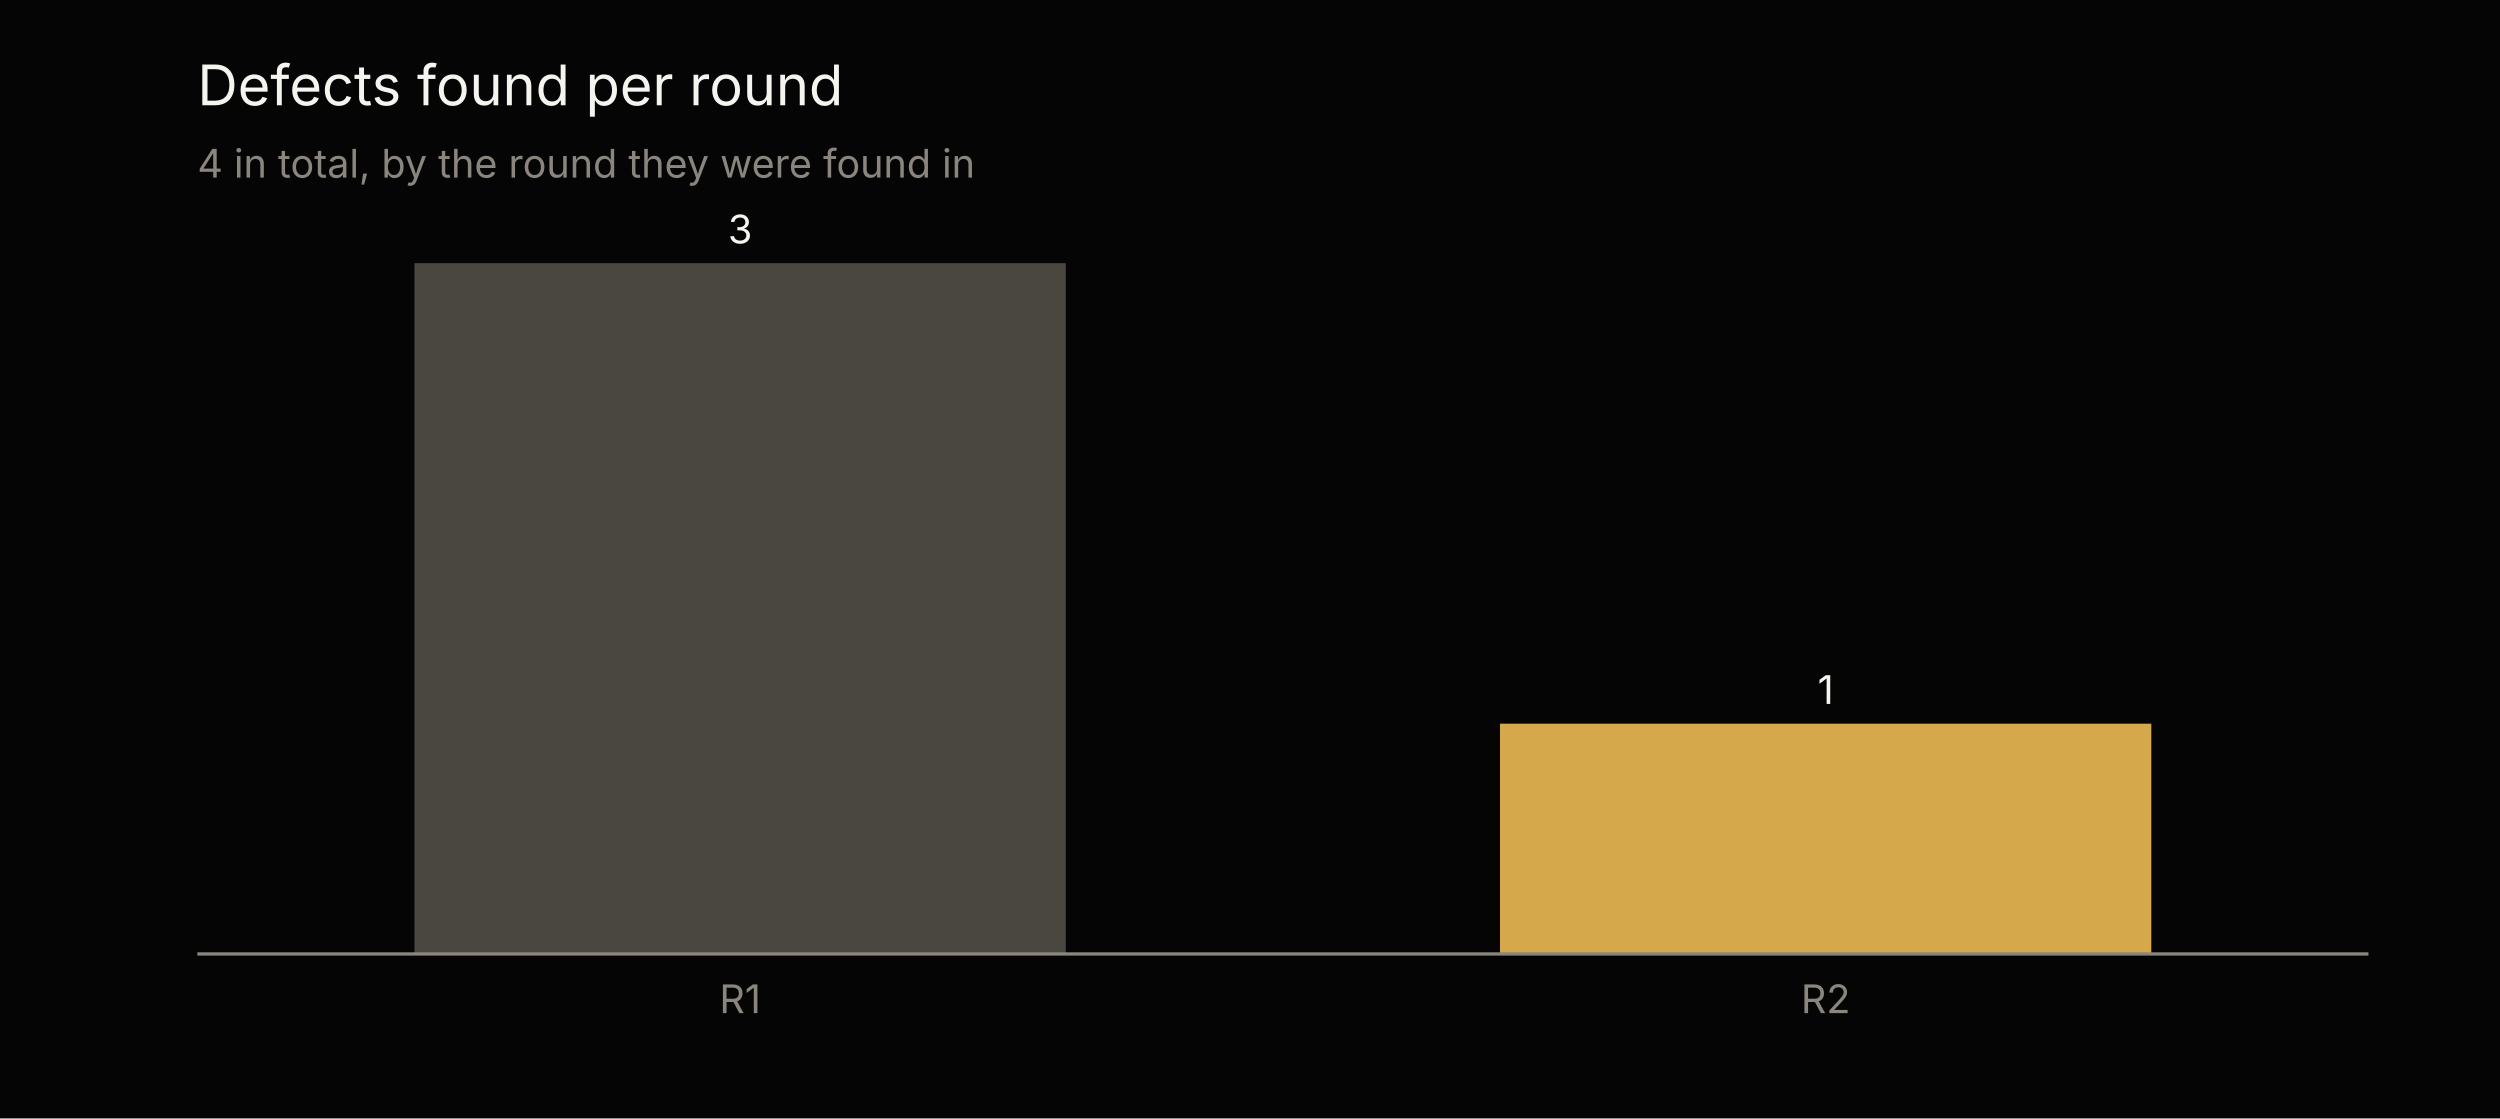
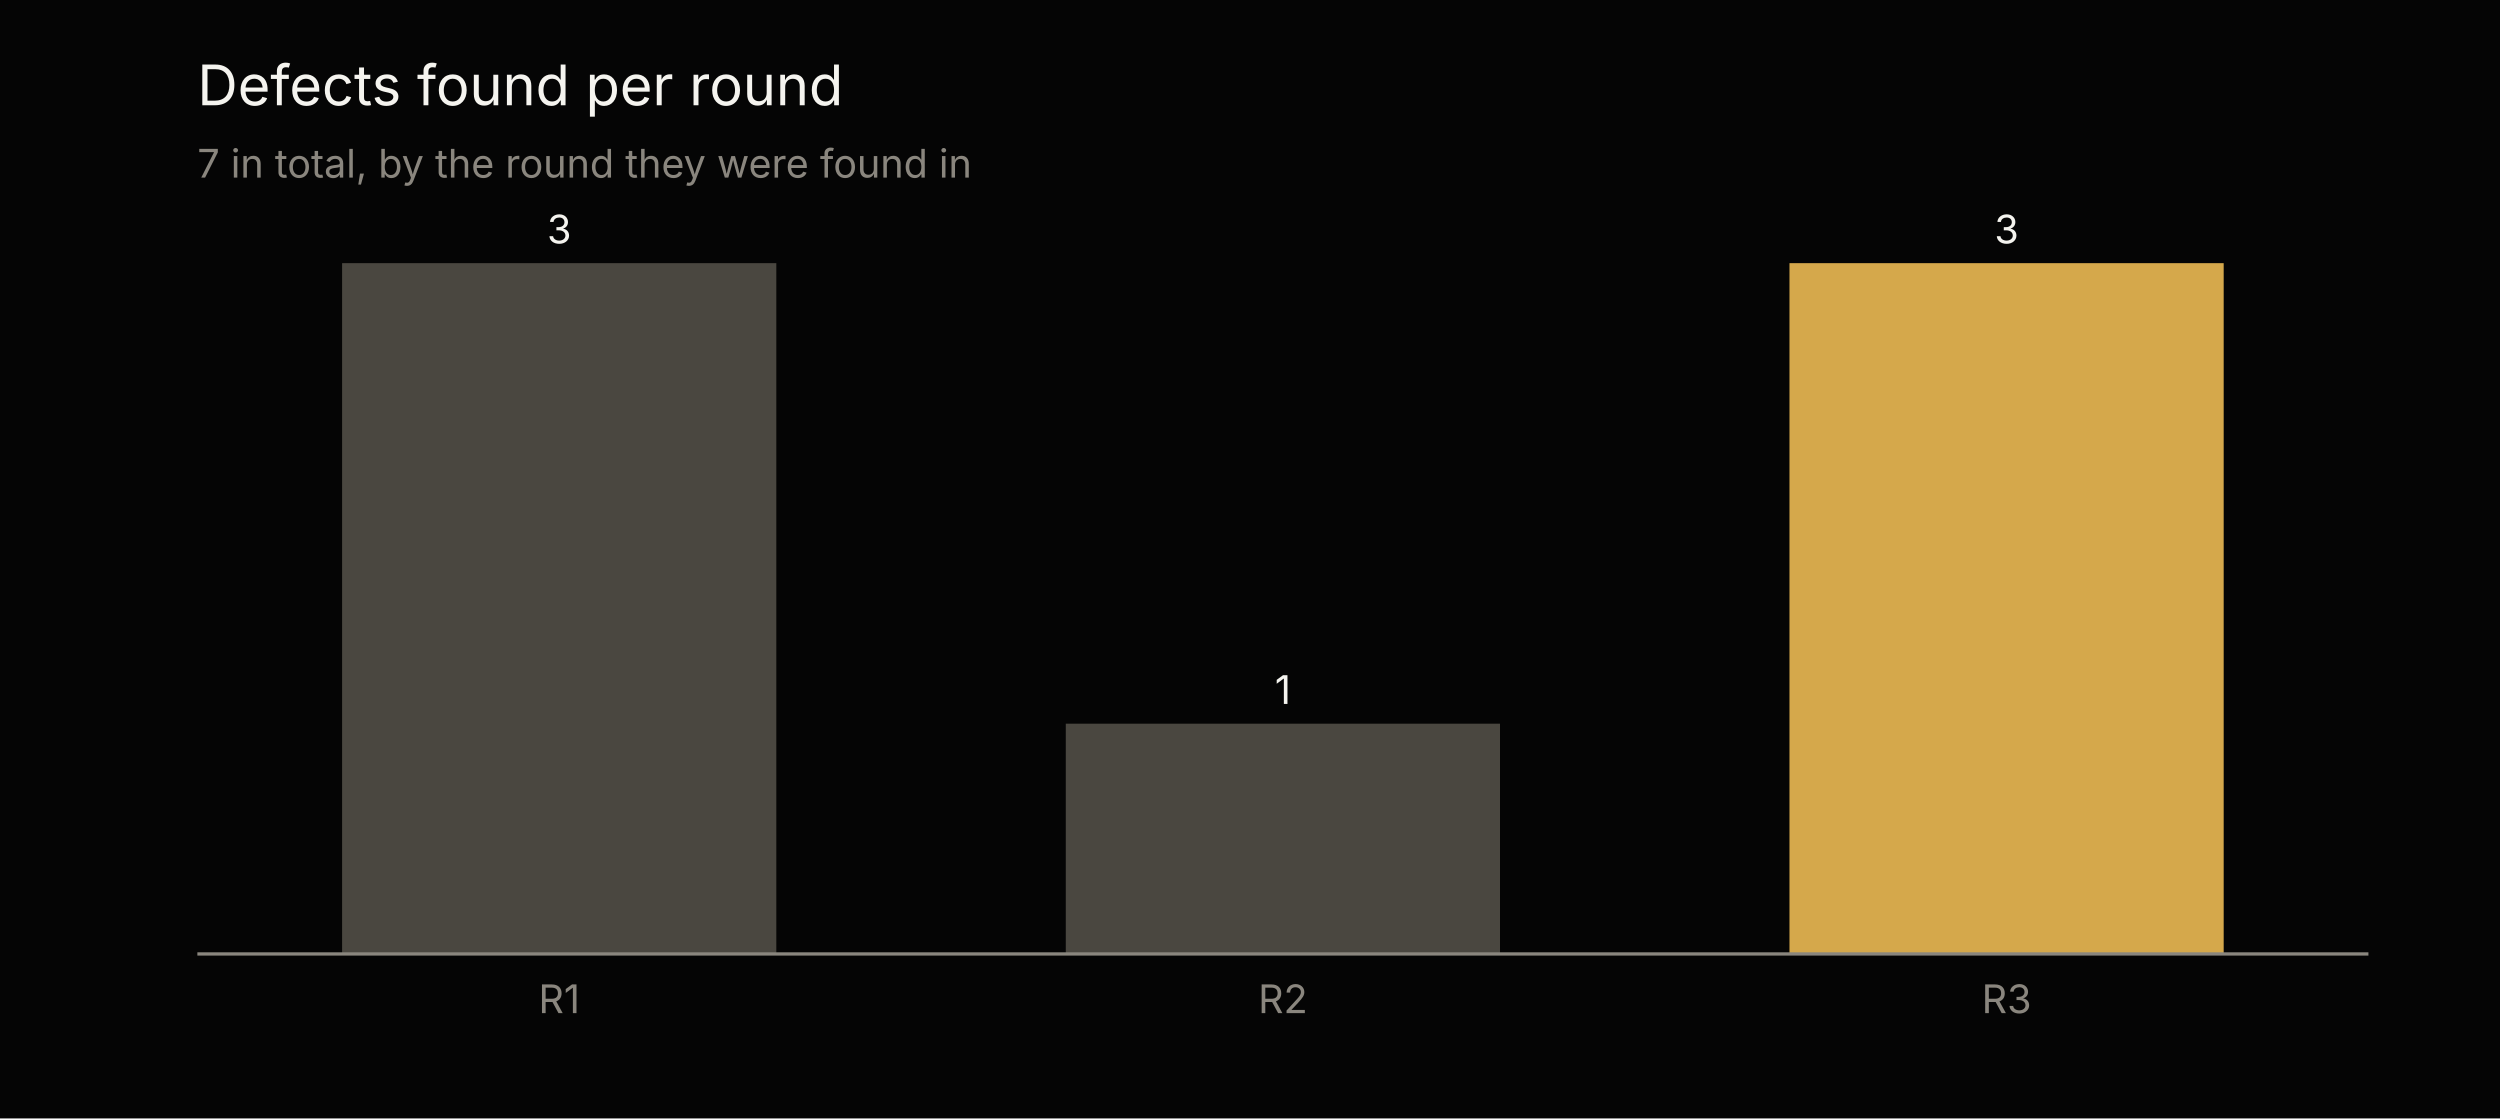
<svg xmlns="http://www.w3.org/2000/svg" viewBox="0 0 760 340" font-family="Inter, Arial, sans-serif" font-size="12">
  <rect width="760" height="340" fill="#050505" />
  <text x="60" y="32" font-size="17" fill="#f5f4ef">Defects found per round</text>
-   <text x="60" y="54" fill="#8a867e">4 in total, by the round they were found in</text>
-   <rect x="126.0" y="80.0" width="198.0" height="210.0" fill="#4a4740" />
-   <text x="225.0" y="74.0" text-anchor="middle" fill="#f5f4ef">3</text>
-   <text x="225.0" y="308" text-anchor="middle" fill="#8a867e">R1</text>
-   <rect x="456.0" y="220.0" width="198.0" height="70.0" fill="#d5a84b" />
-   <text x="555.0" y="214.0" text-anchor="middle" fill="#f5f4ef">1</text>
-   <text x="555.0" y="308" text-anchor="middle" fill="#8a867e">R2</text>
+   <text x="60" y="54" fill="#8a867e">7 in total, by the round they were found in</text>
+   <rect x="104.0" y="80.0" width="132.0" height="210.0" fill="#4a4740" />
+   <text x="170.0" y="74.0" text-anchor="middle" fill="#f5f4ef">3</text>
+   <text x="170.0" y="308" text-anchor="middle" fill="#8a867e">R1</text>
+   <rect x="324.0" y="220.0" width="132.0" height="70.0" fill="#4a4740" />
+   <text x="390.0" y="214.0" text-anchor="middle" fill="#f5f4ef">1</text>
+   <text x="390.0" y="308" text-anchor="middle" fill="#8a867e">R2</text>
+   <rect x="544.0" y="80.0" width="132.0" height="210.0" fill="#d5a84b" />
+   <text x="610.0" y="74.0" text-anchor="middle" fill="#f5f4ef">3</text>
+   <text x="610.0" y="308" text-anchor="middle" fill="#8a867e">R3</text>
  <line x1="60" x2="720" y1="290" y2="290" stroke="#8a867e" />
</svg>
